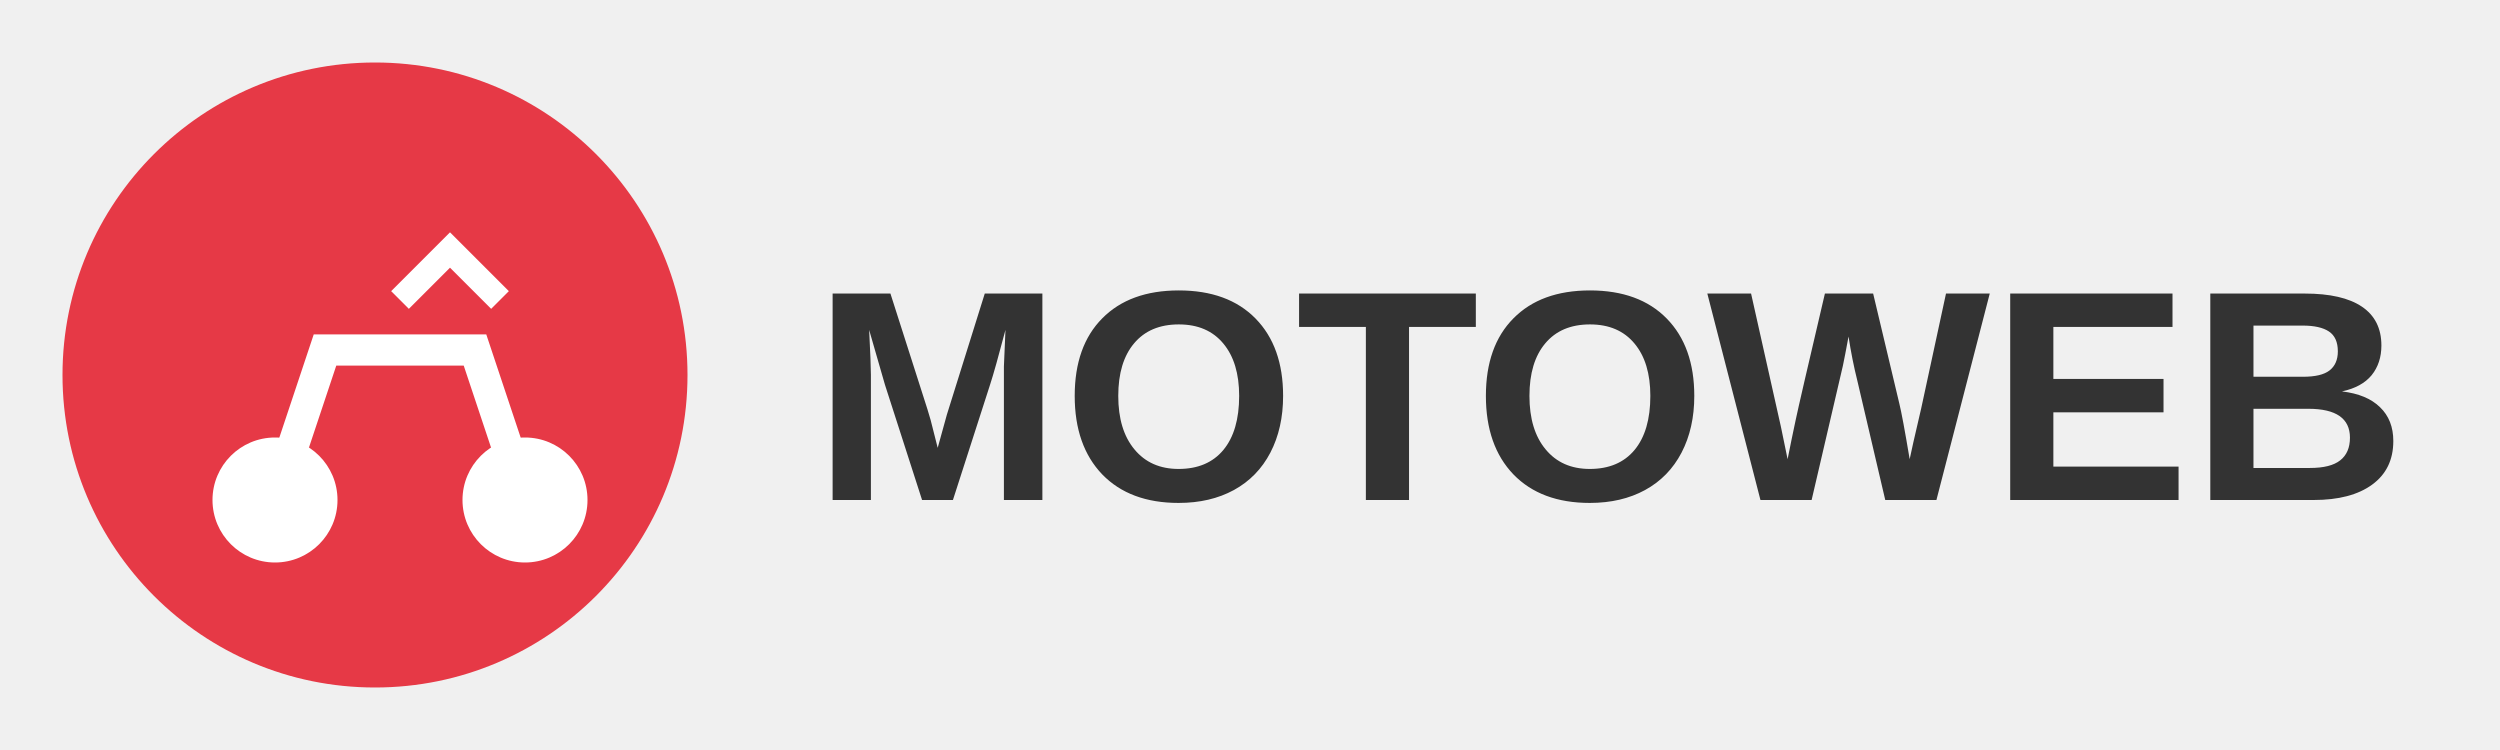
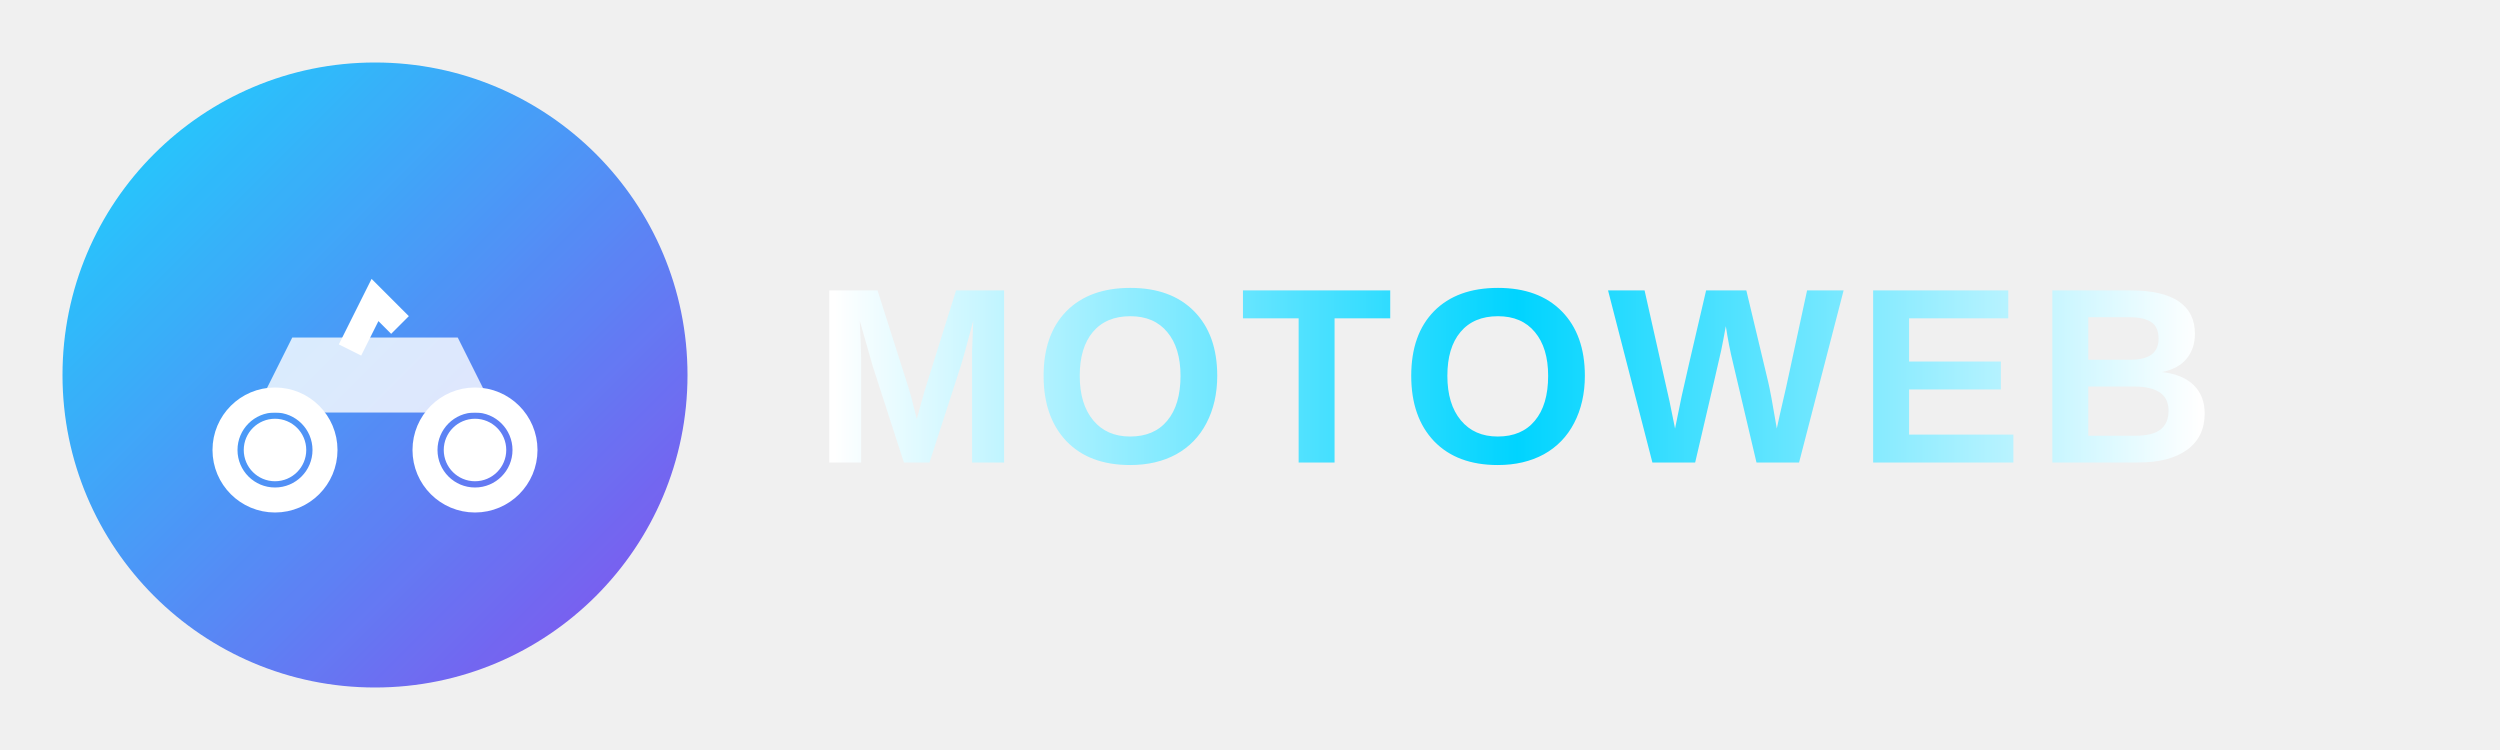
<svg xmlns="http://www.w3.org/2000/svg" width="200" height="60" viewBox="0 0 200 60" version="1.1">
-   <circle cx="30" cy="30" r="25" fill="#e63946" />
-   <path d="M22,40 L26,28 L38,28 L42,40" stroke="white" stroke-width="2.5" fill="none" />
-   <circle cx="22" cy="40" r="5" fill="white" />
-   <circle cx="42" cy="40" r="5" fill="white" />
-   <path d="M32,24 L36,20 L40,24" stroke="white" stroke-width="2" fill="none" />
-   <text x="65" y="40" font-family="Arial, sans-serif" font-weight="bold" font-size="24" fill="#333333">MOTOWEB</text>
+   <defs>
+     <linearGradient id="iconGradient" x1="0%" y1="0%" x2="100%" y2="100%">
+       <stop offset="0%" style="stop-color:#00d4ff;stop-opacity:1" />
+       <stop offset="100%" style="stop-color:#7c3aed;stop-opacity:1" />
+     </linearGradient>
+     <linearGradient id="textGradient" x1="0%" y1="0%" x2="100%" y2="0%">
+       <stop offset="0%" style="stop-color:#ffffff;stop-opacity:1" />
+       <stop offset="50%" style="stop-color:#00d4ff;stop-opacity:1" />
+       <stop offset="100%" style="stop-color:#ffffff;stop-opacity:1" />
+     </linearGradient>
+   </defs>
+   <circle cx="30" cy="30" r="25" fill="url(#iconGradient)" opacity="0.9" />
+   <g transform="translate(30,30)" stroke="white" stroke-width="2" fill="none">
+     <path d="M-6,-2 L6,-2 L8,2 L-8,2 Z" fill="white" opacity="0.8" />
+     <circle cx="-8" cy="6" r="4" />
+     <circle cx="-8" cy="6" r="1.5" fill="white" />
+     <circle cx="8" cy="6" r="4" />
+     <circle cx="8" cy="6" r="1.5" fill="white" />
+     <path d="M-2,-2 L0,-6 L2,-4" />
+   </g>
+   <text x="65" y="37" font-family="'Montserrat', 'Arial', sans-serif" font-weight="700" font-size="20" fill="url(#textGradient)" letter-spacing="1px">
+     MOTOWEB
+   </text>
</svg>
